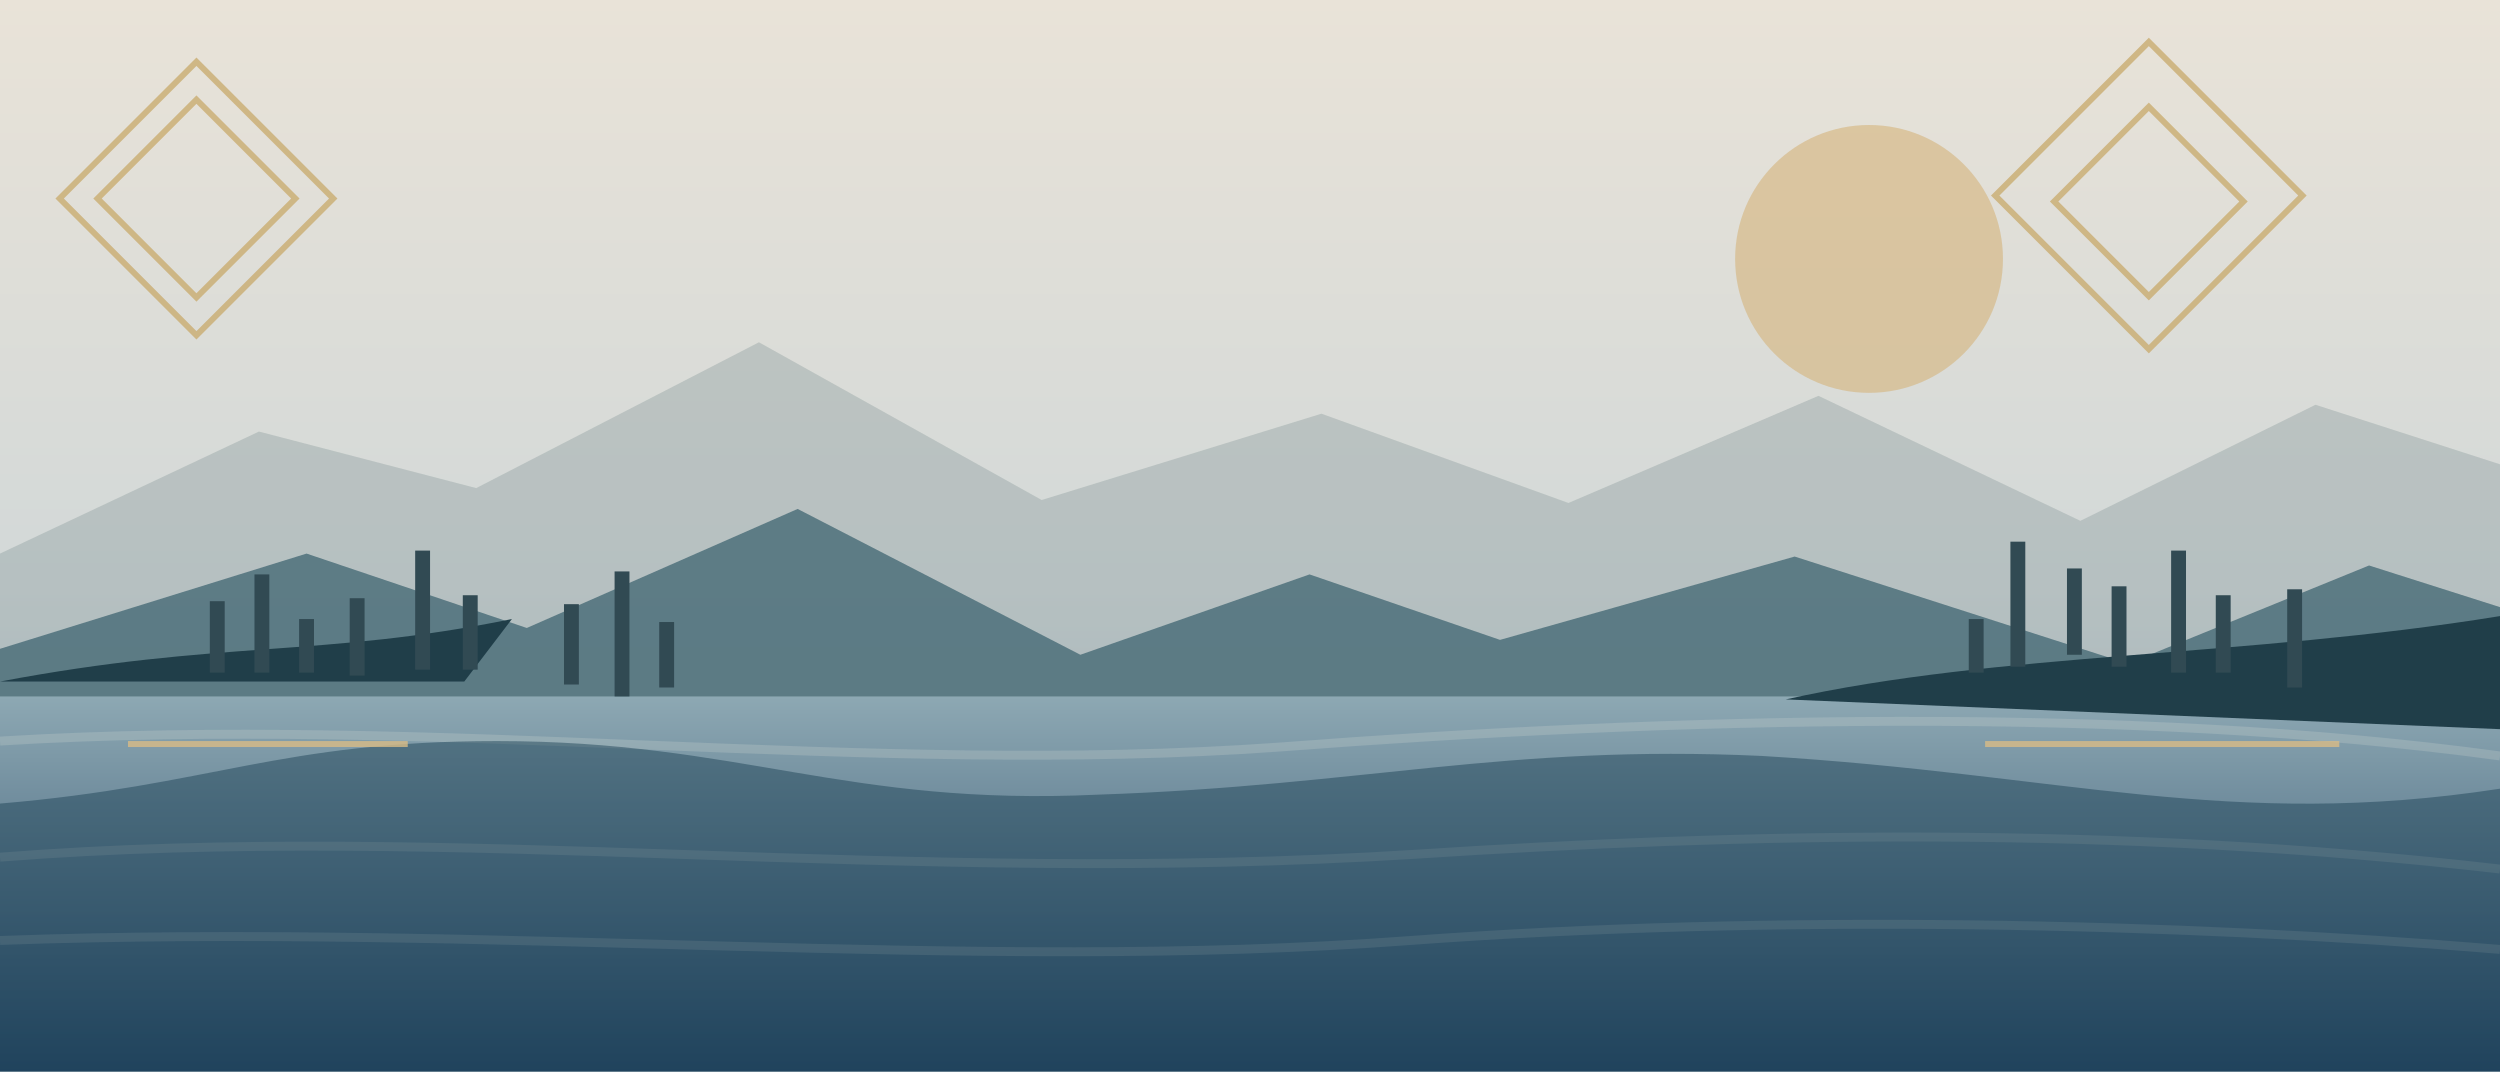
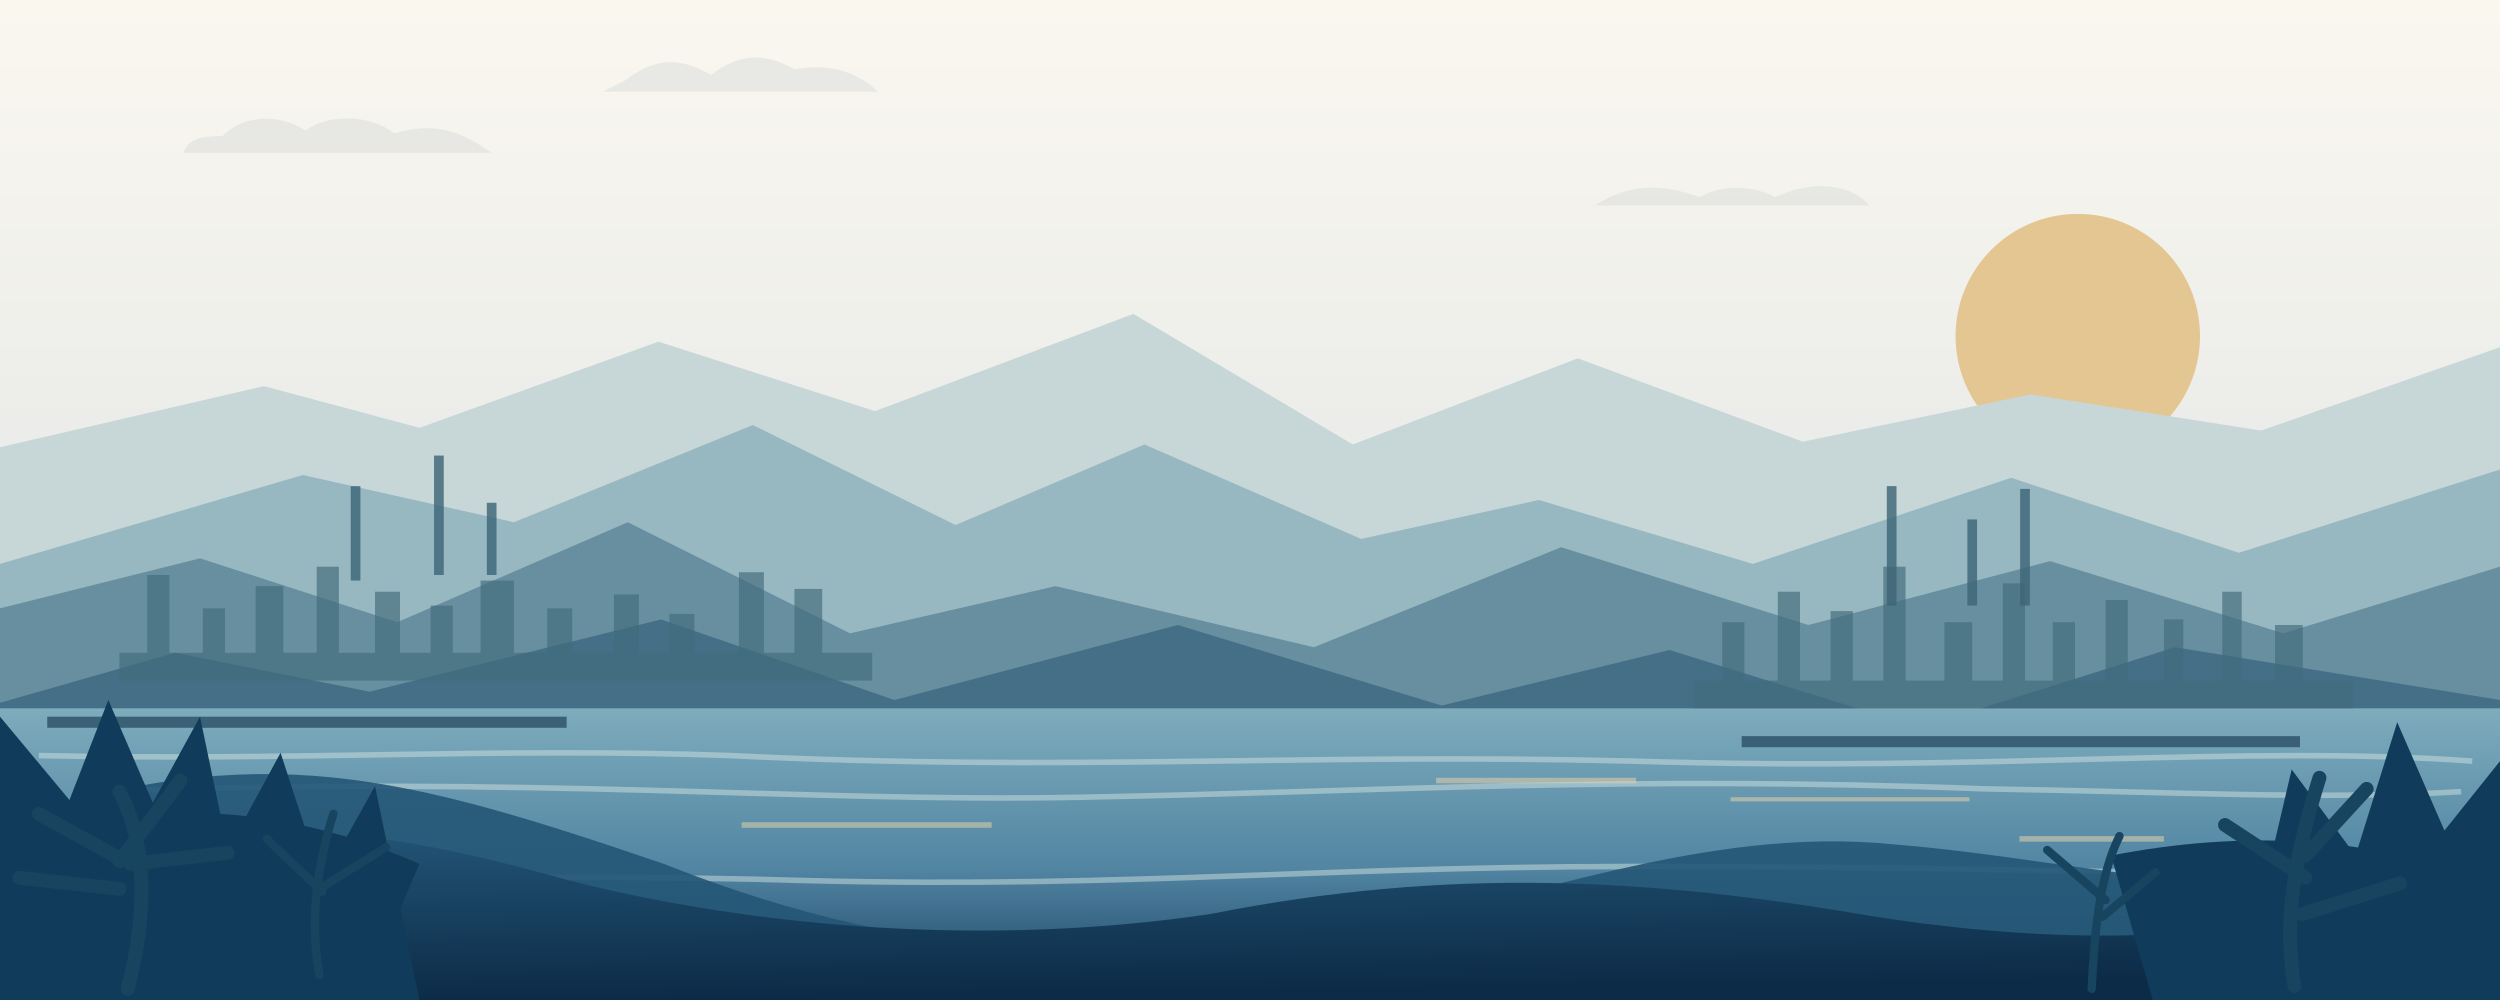
- <svg xmlns="http://www.w3.org/2000/svg" viewBox="0 0 840 360" role="img" aria-labelledby="judul deskripsi">
+ <svg xmlns="http://www.w3.org/2000/svg" viewBox="0 0 900 360" role="img" aria-labelledby="judul deskripsi">
  <defs>
-     <linearGradient id="langit" x1="0" y1="0" x2="0" y2="1">
-       <stop stop-color="#e9e3d8" />
-       <stop offset=".55" stop-color="#d2d8d8" />
-       <stop offset="1" stop-color="#a5bbc3" />
+     <linearGradient id="sky" x1="0" y1="0" x2="0" y2="1">
+       <stop offset="0" stop-color="#faf7ef" />
+       <stop offset=".60" stop-color="#e6e9e8" />
+       <stop offset="1" stop-color="#a9c2c7" />
    </linearGradient>
-     <linearGradient id="air" x1="0" y1="0" x2="0" y2="1">
-       <stop stop-color="#8da8b3" />
-       <stop offset="1" stop-color="#284967" />
+     <linearGradient id="sea" x1="0" y1="0" x2="0" y2="1">
+       <stop offset="0" stop-color="#7eacbd" />
+       <stop offset=".55" stop-color="#5185a2" />
+       <stop offset="1" stop-color="#173e60" />
+     </linearGradient>
+     <linearGradient id="front" x1="0" y1="0" x2=".2" y2="1">
+       <stop offset="0" stop-color="#235577" />
+       <stop offset="1" stop-color="#0c2b47" />
    </linearGradient>
  </defs>
-   <rect width="840" height="360" fill="url(#langit)" />
-   <circle cx="628" cy="87" r="45" fill="#d5b783" opacity=".65" />
-   <path d="M0 186 87 145 160 164 255 115 350 168 444 139 527 169 611 133 699 175 778 136 840 156v143H0Z" fill="#7d9091" opacity=".33" />
-   <path d="M0 218 103 186 177 211 268 171 363 220 440 193 504 215 603 187 715 223 796 190 840 204v156H0Z" fill="#496c77" opacity=".82" />
-   <path d="M0 234h840v126H0Z" fill="url(#air)" />
-   <path d="M0 249c148-9 291 12 430 2 131-10 286-14 410 3M0 288c155-12 301 10 476-1 108-7 234-10 364 5M0 316c165-6 327 11 474 0 122-9 258-6 366 3" stroke="#d9ded8" opacity=".22" stroke-width="3" fill="none" />
-   <path d="M0 270c71-6 94-21 167-21 82 0 117 22 202 18 89-3 137-17 223-13 101 6 157 25 248 11v95H0Z" fill="#163c50" opacity=".45" />
-   <path d="M0 229c74-14 108-8 172-21l-16 21H0ZM600 235c72-16 154-14 240-28v38Z" fill="#203e49" />
-   <path d="M73 226v-24m15 24v-33m15 33v-18m17 19v-26m22 24v-40m16 40v-25m34 30v-27m17 31v-42m15 39v-22M664 226v-18m14 16v-42m19 38v-29m15 33v-27m20 29v-41m15 41v-26m24 31v-33" stroke="#314a53" stroke-width="5" />
-   <path d="M43 250h94M667 250h119" stroke="#d8bc86" stroke-width="2" opacity=".8" />
-   <g fill="none" stroke="#c9ac71" stroke-width="2" opacity=".8">
-     <path d="M34 34h65v65H34zM43 43h47v47H43z" transform="rotate(45 66 66)" />
-     <path d="M686 29h73v73h-73z" transform="rotate(45 722 65)" />
-     <path d="M700 45h45v45h-45z" transform="rotate(45 722 67)" />
+   <rect width="900" height="360" fill="url(#sky)" />
+   <g fill="#d5dad7" opacity=".46">
+     <path d="M80 49c8-8 21-8 30-2 8-6 23-6 32 1 17-5 26 1 35 7H66c2-5 6-6 14-6z" />
+     <path d="M225 29c13-10 22-7 31-2 10-8 20-8 30-2 15-3 25 3 30 8h-99z" />
+     <path d="M574 74c13-8 24-8 38-3 8-5 20-4 27 0 15-7 28-4 34 3z" />
+   </g>
+   <circle cx="748" cy="121" r="44" fill="#e4c48e" opacity=".95" />
+   <path fill="#c7d7d8" d="M0 161 95 139 151 154 237 123 315 148 408 113 487 160 568 129 649 159 731 142 814 155 900 125v104H0Z" />
+   <path fill="#98b8c1" d="M0 203 109 171 185 188 271 153 344 189 412 160 490 194 554 180 631 203 724 172 806 199 900 169v82H0Z" />
+   <path fill="#678f9f" d="M0 219 72 201 143 224 226 188 306 228 380 211 473 233 562 197 651 225 738 202 822 228 900 204v66H0Z" />
+   <path fill="#446f86" d="M0 253 63 235 133 249 238 223 322 252 424 225 519 254 601 234 691 262 783 233 900 252v56H0Z" />
+   <path d="M0 255h900v105H0Z" fill="url(#sea)" />
+   <g stroke="#d0e1df" stroke-width="2" opacity=".5" fill="none">
+     <path d="M14 272c95 2 164-3 249 0 121 6 205-1 325 2 127 4 220-6 302 0" />
+     <path d="M31 285c165-6 256 4 358 2 110-2 194-8 326-3 65 1 121 4 171 1" />
+     <path d="M0 314c85 4 192 0 290 3 121 3 191-6 320-5 122 0 219 5 290 1" />
+     <path d="M51 340c135-3 212-2 312 2 126 6 231-6 367-4" />
+   </g>
+   <g fill="#426b7b" opacity=".66">
+     <path d="M43 235h10v-28h8v28h12v-16h8v16h11v-24h10v24h12v-31h8v31h13v-22h9v22h11v-17h8v17h10v-26h12v26h12v-16h9v16h15v-21h9v21h11v-14h9v14h16v-29h9v29h11v-23h10v23h18v10H43Z" />
+     <path d="M610 245h10v-21h8v21h12v-32h8v32h11v-25h8v25h11v-41h8v41h14v-21h10v21h11v-35h8v35h10v-21h8v21h11v-29h8v29h13v-22h7v22h14v-32h7v32h12v-20h10v20h18v10H610Z" />
+   </g>
+   <g stroke="#3c6475" stroke-width="3.5" opacity=".8">
+     <path d="M128 209v-34m30 32v-43m19 43v-26m504 37v-43m29 43v-31m19 31v-42" />
+   </g>
+   <path d="M17 258h187v4H17zM627 265h201v4H627z" fill="#294d63" opacity=".78" />
+   <g fill="#e1cfaa" opacity=".55">
+     <path d="M517 280h72v2h-72zM623 287h86v1.5h-86zM267 296h90v2h-90zM727 301h52v2h-52z" />
+   </g>
+   <path d="M0 296c94-31 145-17 239 15 98 39 170 34 244 25 66-11 130-39 199-32 74 6 140 28 218 3v53H0Z" fill="#245576" opacity=".9" />
+   <path d="M0 331c74-42 126-36 205-14 67 17 151 24 231 12 86-17 158-13 239 1 91 14 155 6 225-20v50H0Z" fill="url(#front)" />
+   <g fill="#103b5a">
+     <path d="M0 360V258l25 30 14-36 16 37 17-31 10 48 19-35 15 46 19-34 16 77Z" />
+     <path d="M0 305c56-20 105-14 151 6l-21 49H0Z" />
+     <path d="M900 360V274l-20 25-17-39-15 48-23-31-11 47-19-20-7 56Z" />
+     <path d="M900 320c-44-20-94-21-140-12l15 52h125Z" />
+   </g>
+   <g stroke="#17445f" fill="none" stroke-linecap="round">
+     <path stroke-width="5" d="M46 356c7-27 7-52-3-71M43 309l-29-16m29 17 22-29m-22 39-36-4m40-5 35-4M826 355c-4-24 0-46 9-75m-5 28 22-24m-22 32-29-19m28 32 35-11" />
+     <path stroke-width="3" d="M115 351c-4-21 0-42 5-58m-4 28-20-19m19 18 24-15M753 356c1-21 3-41 10-55m-6 29 19-16m-18 10-21-18" />
  </g>
</svg>
